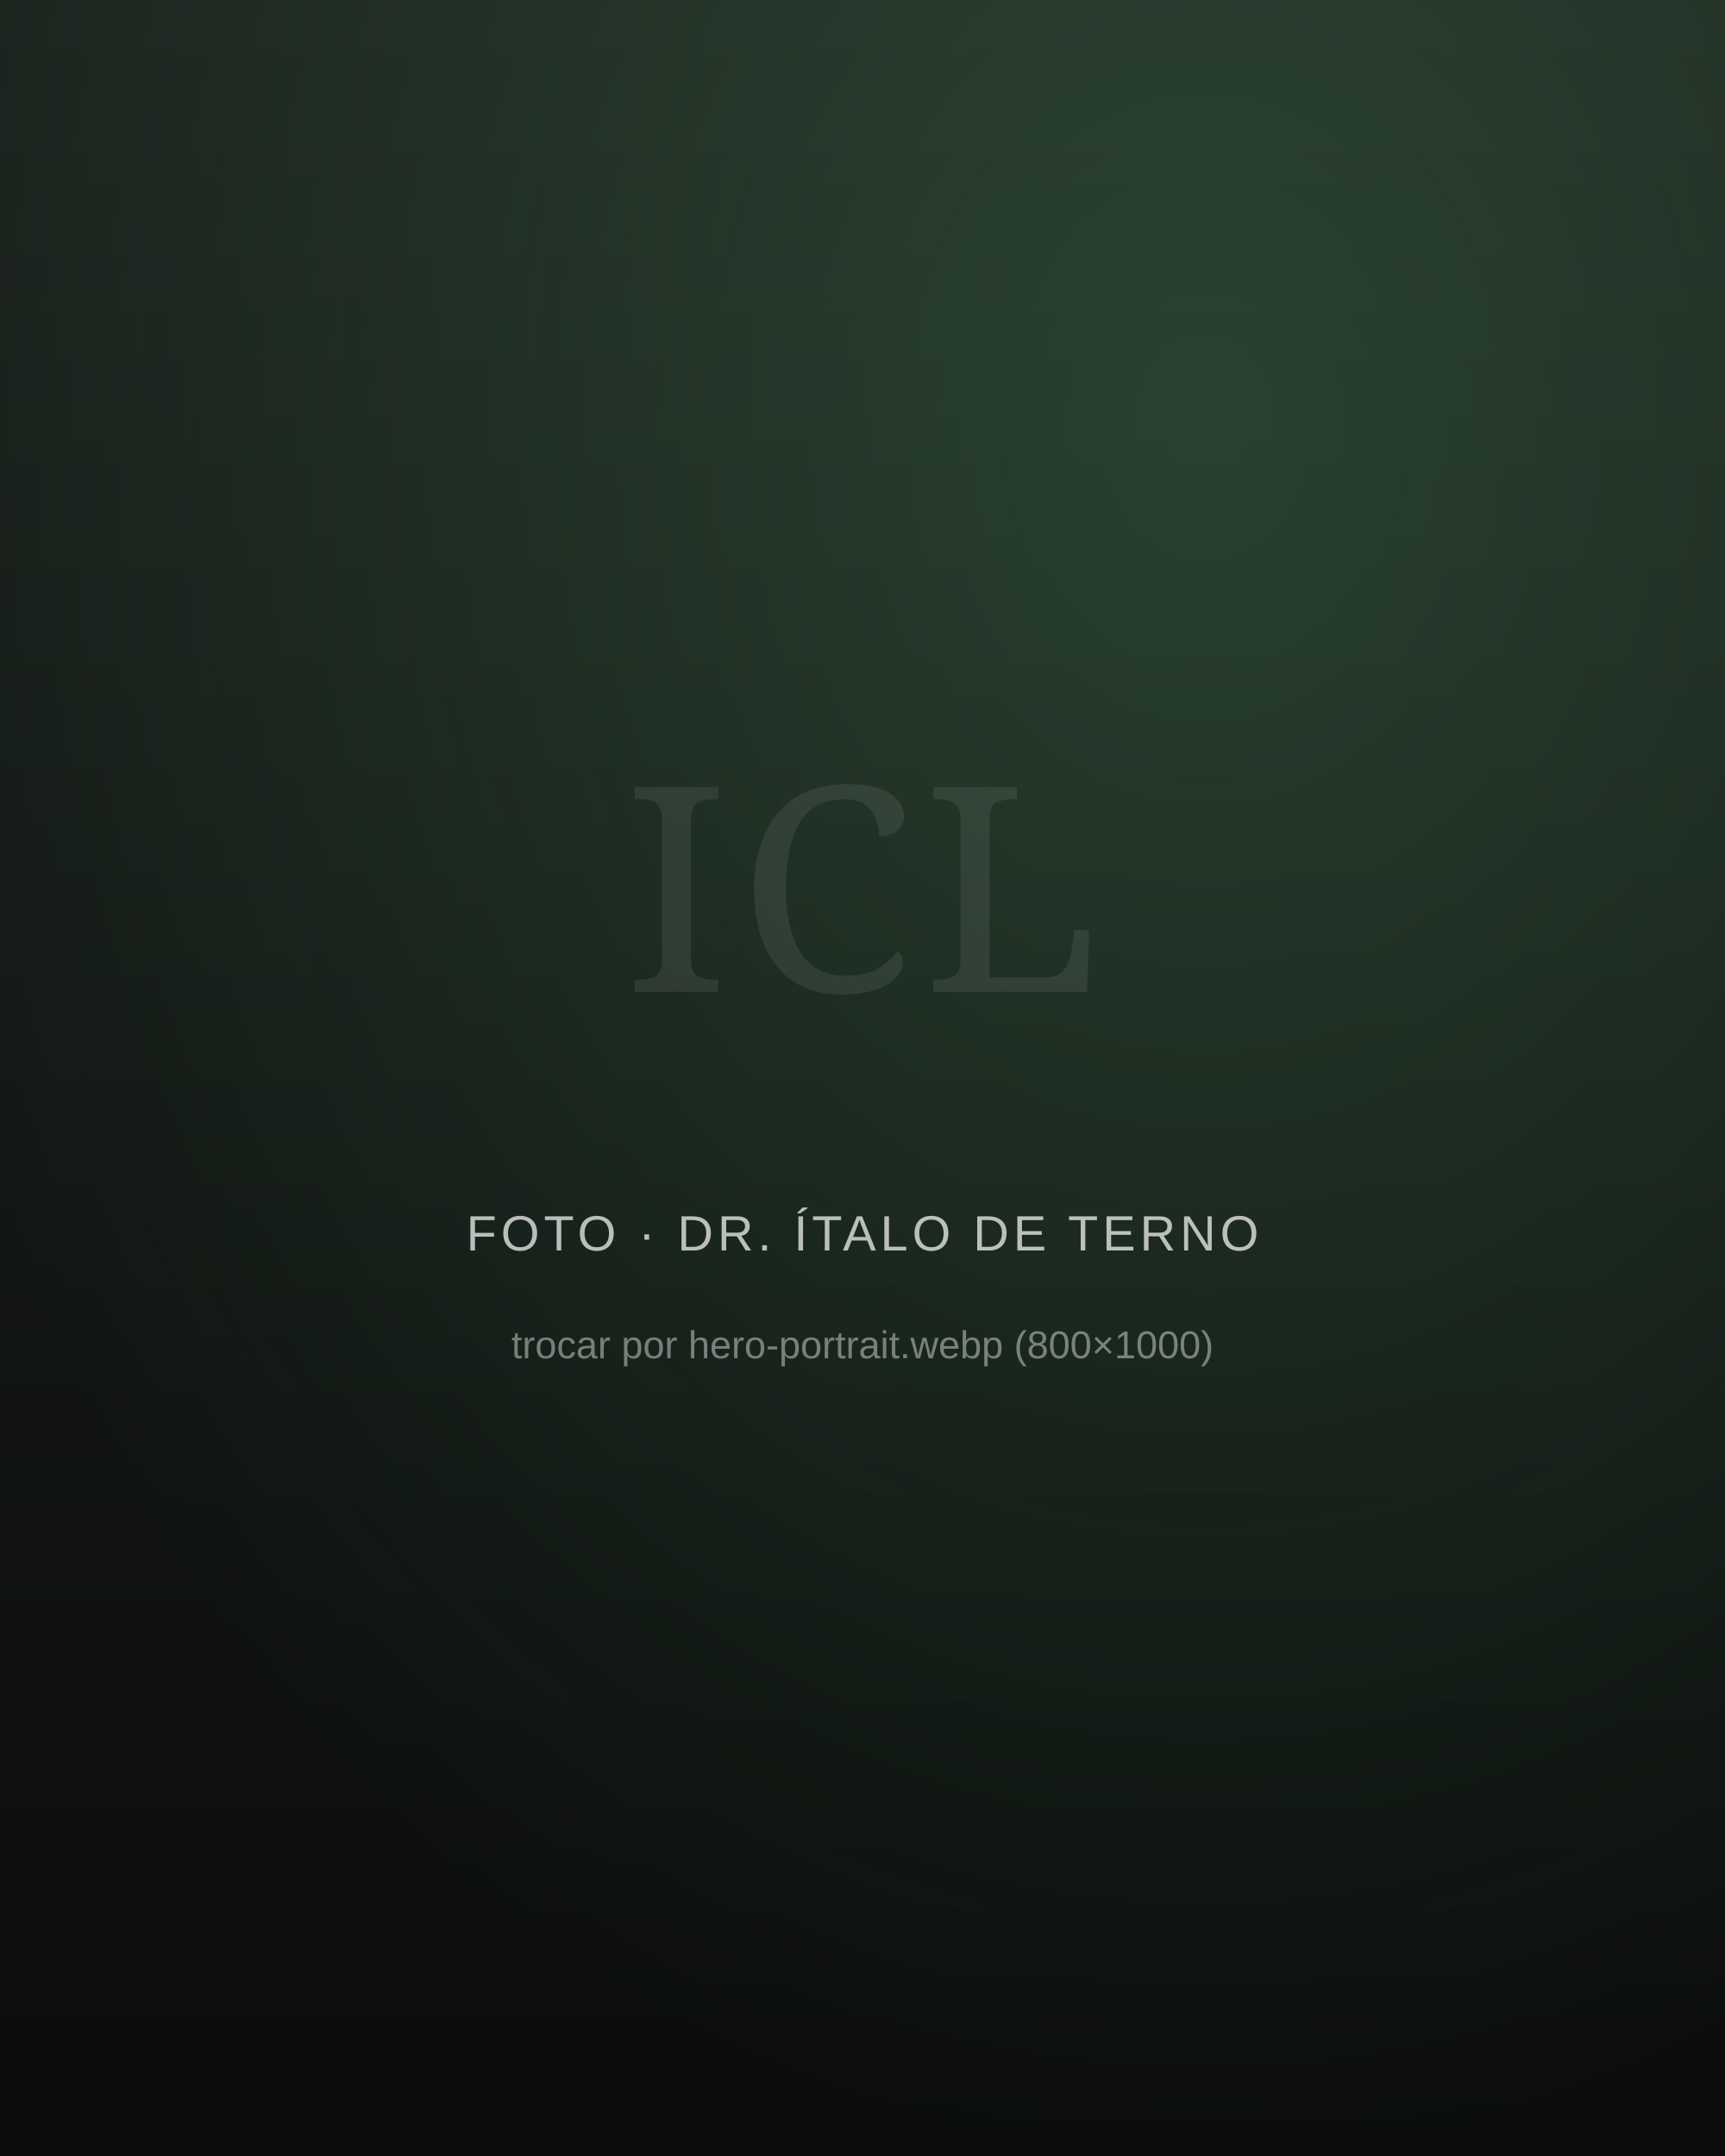
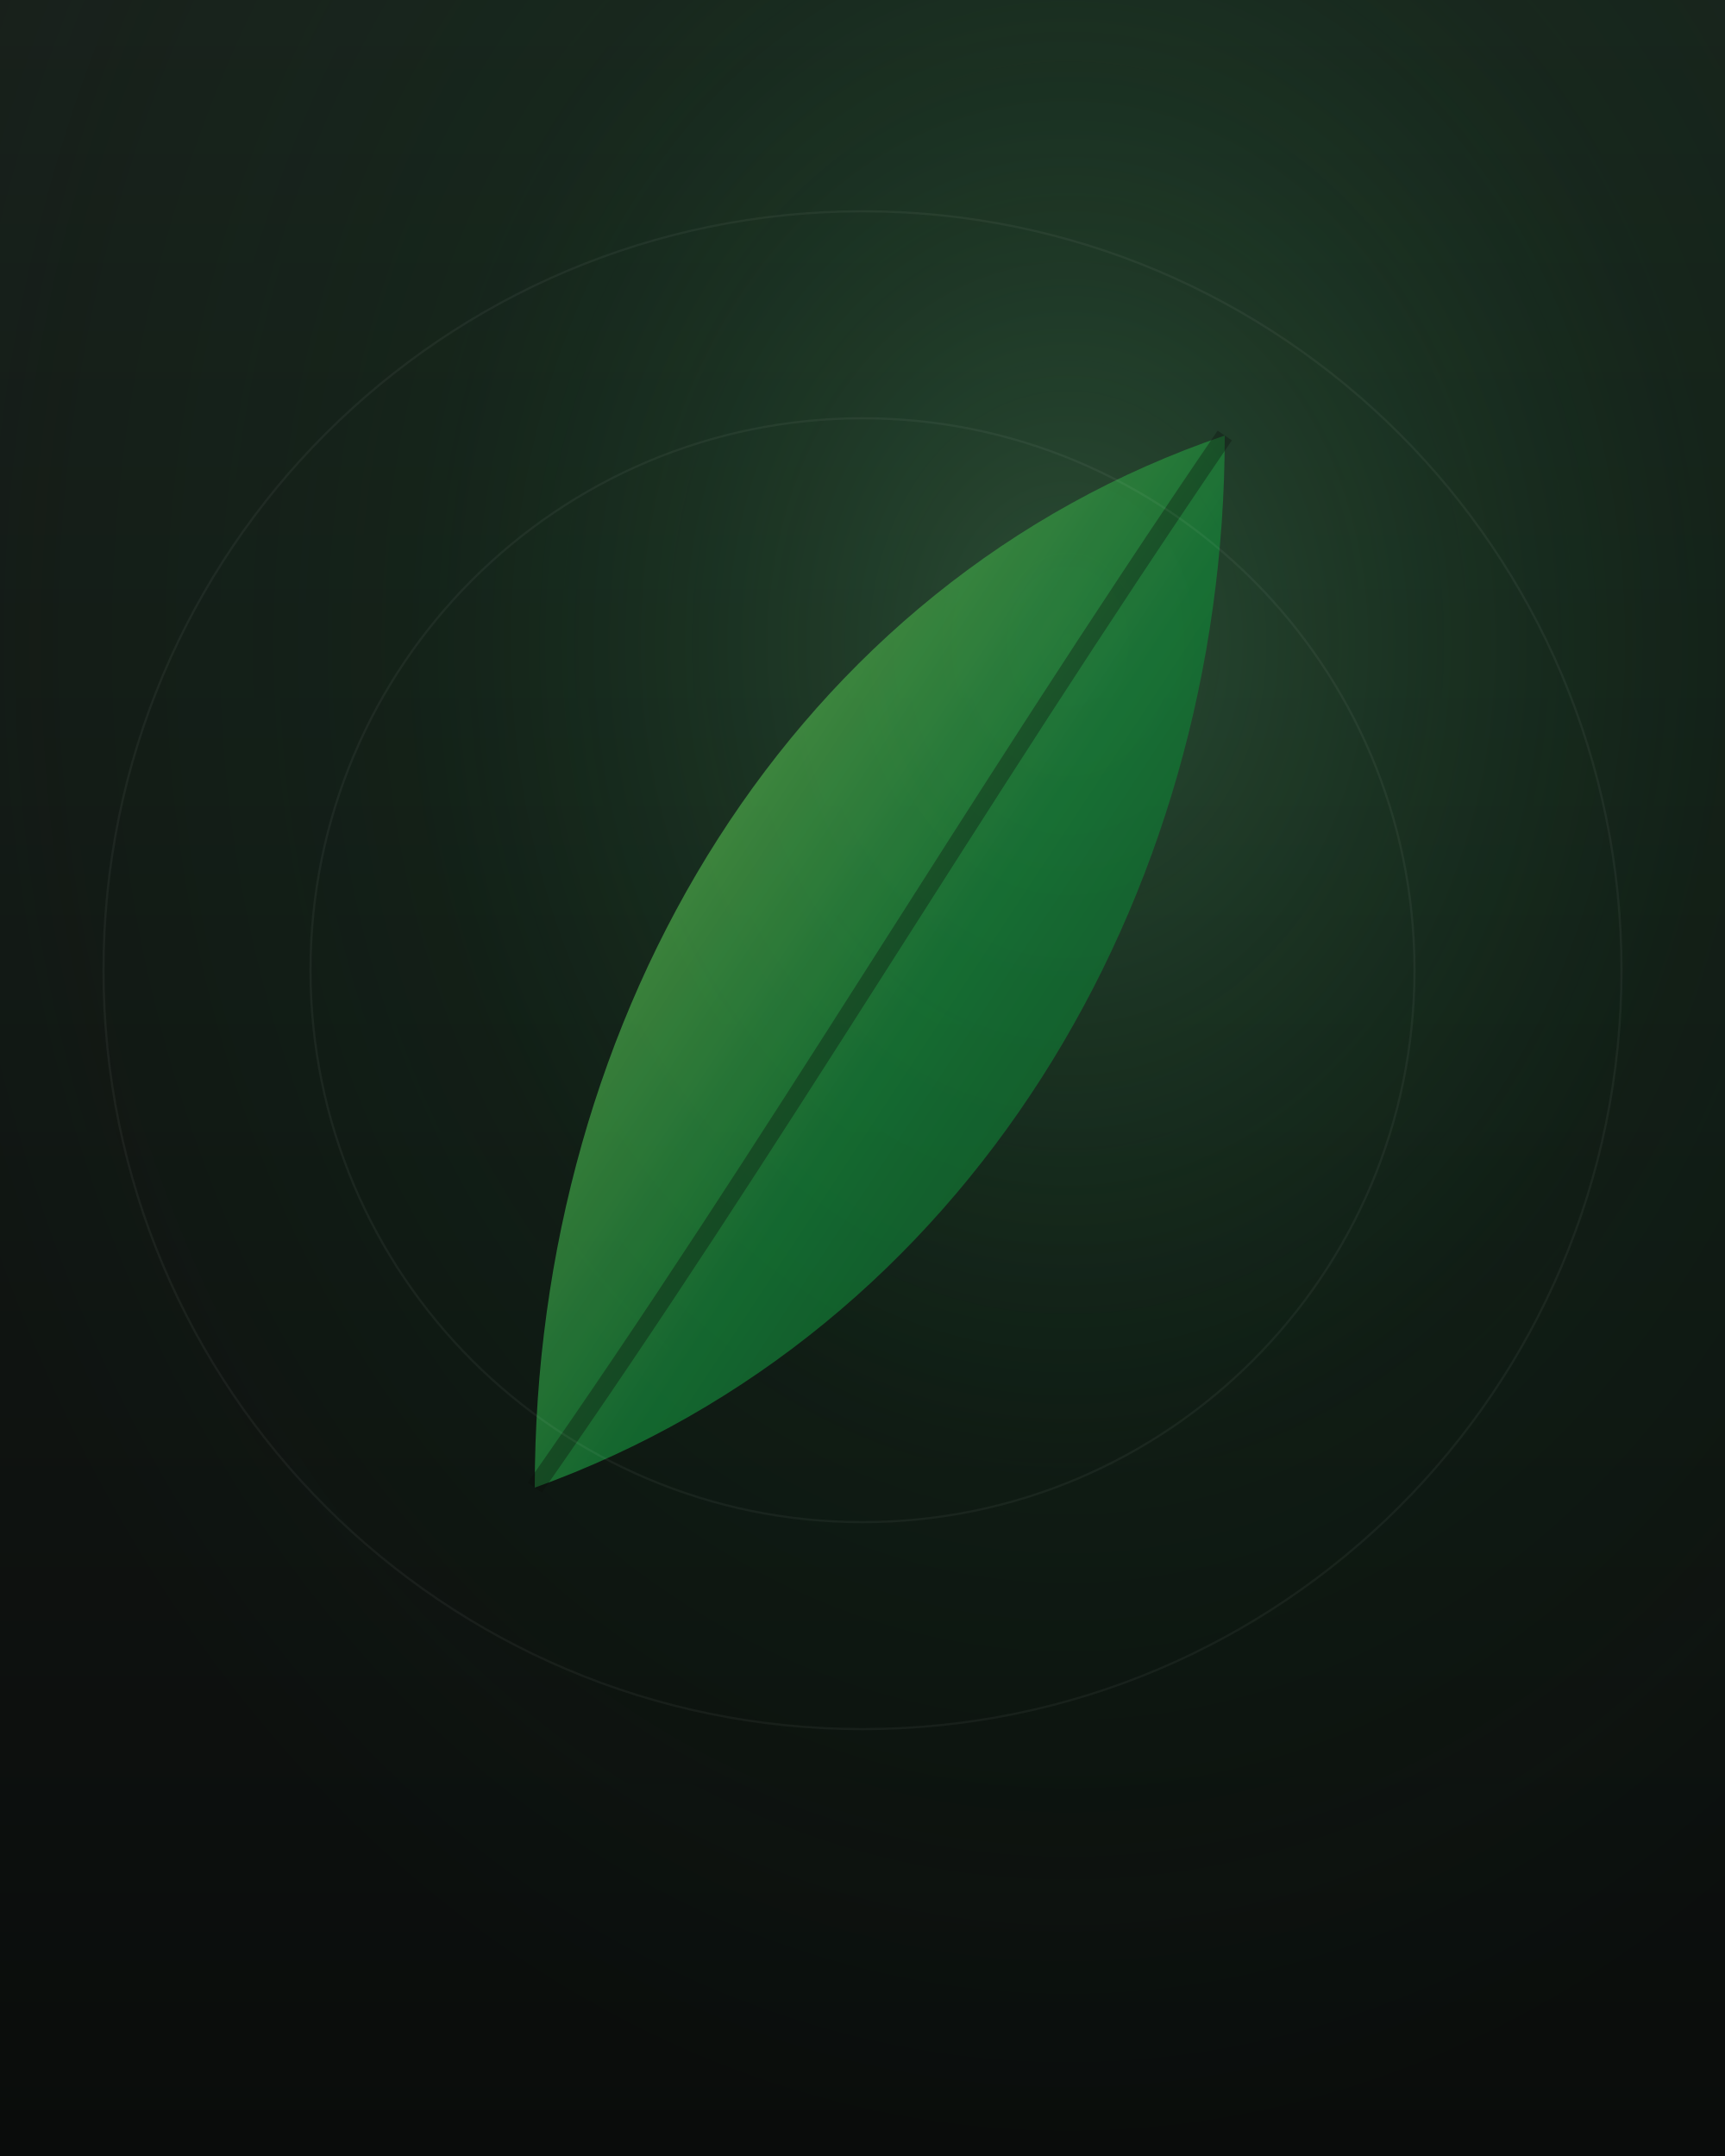
- <svg xmlns="http://www.w3.org/2000/svg" viewBox="0 0 800 1000" preserveAspectRatio="xMidYMid slice" role="img" aria-label="FOTO · DR. ÍTALO DE TERNO">
+ <svg xmlns="http://www.w3.org/2000/svg" viewBox="0 0 800 1000" preserveAspectRatio="xMidYMid slice" aria-hidden="true">
  <defs>
-     <linearGradient id="g" x1="0" y1="0" x2="0" y2="1">
-       <stop offset="0" stop-color="#1C221E" />
-       <stop offset="1" stop-color="#0B0D0C" />
+     <linearGradient id="bg" x1="0" y1="0" x2="0" y2="1">
+       <stop offset="0" stop-color="#18201B" />
+       <stop offset="1" stop-color="#0A0C0B" />
    </linearGradient>
-     <radialGradient id="l" cx=".7" cy=".2" r=".8">
-       <stop offset="0" stop-color="#62C27C" stop-opacity=".22" />
-       <stop offset="1" stop-color="#62C27C" stop-opacity="0" />
+     <radialGradient id="glow" cx=".62" cy=".3" r=".7">
+       <stop offset="0" stop-color="#62C27C" stop-opacity=".30" />
+       <stop offset=".55" stop-color="#157D37" stop-opacity=".08" />
+       <stop offset="1" stop-color="#157D37" stop-opacity="0" />
    </radialGradient>
+     <linearGradient id="leaf" x1="0" y1="0" x2="1" y2="1">
+       <stop offset="0" stop-color="#8FCB5A" />
+       <stop offset=".55" stop-color="#157D37" />
+       <stop offset="1" stop-color="#0B4A20" />
+     </linearGradient>
  </defs>
-   <rect width="800" height="1000" fill="url(#g)" />
-   <rect width="800" height="1000" fill="url(#l)" />
-   <text x="50%" y="46%" text-anchor="middle" font-family="Georgia,serif" font-size="133" fill="#FFFFFF" fill-opacity=".08" letter-spacing="4">ICL</text>
-   <text x="50%" y="58%" text-anchor="middle" font-family="Arial,sans-serif" font-size="23" fill="#FFFFFF" fill-opacity=".7" letter-spacing="2">FOTO · DR. ÍTALO DE TERNO</text>
-   <text x="50%" y="63%" text-anchor="middle" font-family="Arial,sans-serif" font-size="18" fill="#FFFFFF" fill-opacity=".42">trocar por hero-portrait.webp (800×1000)</text>
+   <rect width="800" height="1000" fill="url(#bg)" />
+   <rect width="800" height="1000" fill="url(#glow)" />
+   <g transform="translate(400 450) scale(4)" opacity=".9">
+     <path d="M-38 60C-38 5 -8 -45 42 -62C42 -8 12 42 -38 60Z" fill="url(#leaf)" opacity=".85" />
+     <path d="M-38 60C-10 20 12 -18 42 -62" fill="none" stroke="#0A0C0B" stroke-opacity=".35" stroke-width="2" />
+   </g>
+   <g fill="none" stroke="#FFFFFF" stroke-opacity=".05">
+     <circle cx="400" cy="450" r="256" />
+     <circle cx="400" cy="450" r="352" />
+   </g>
</svg>
